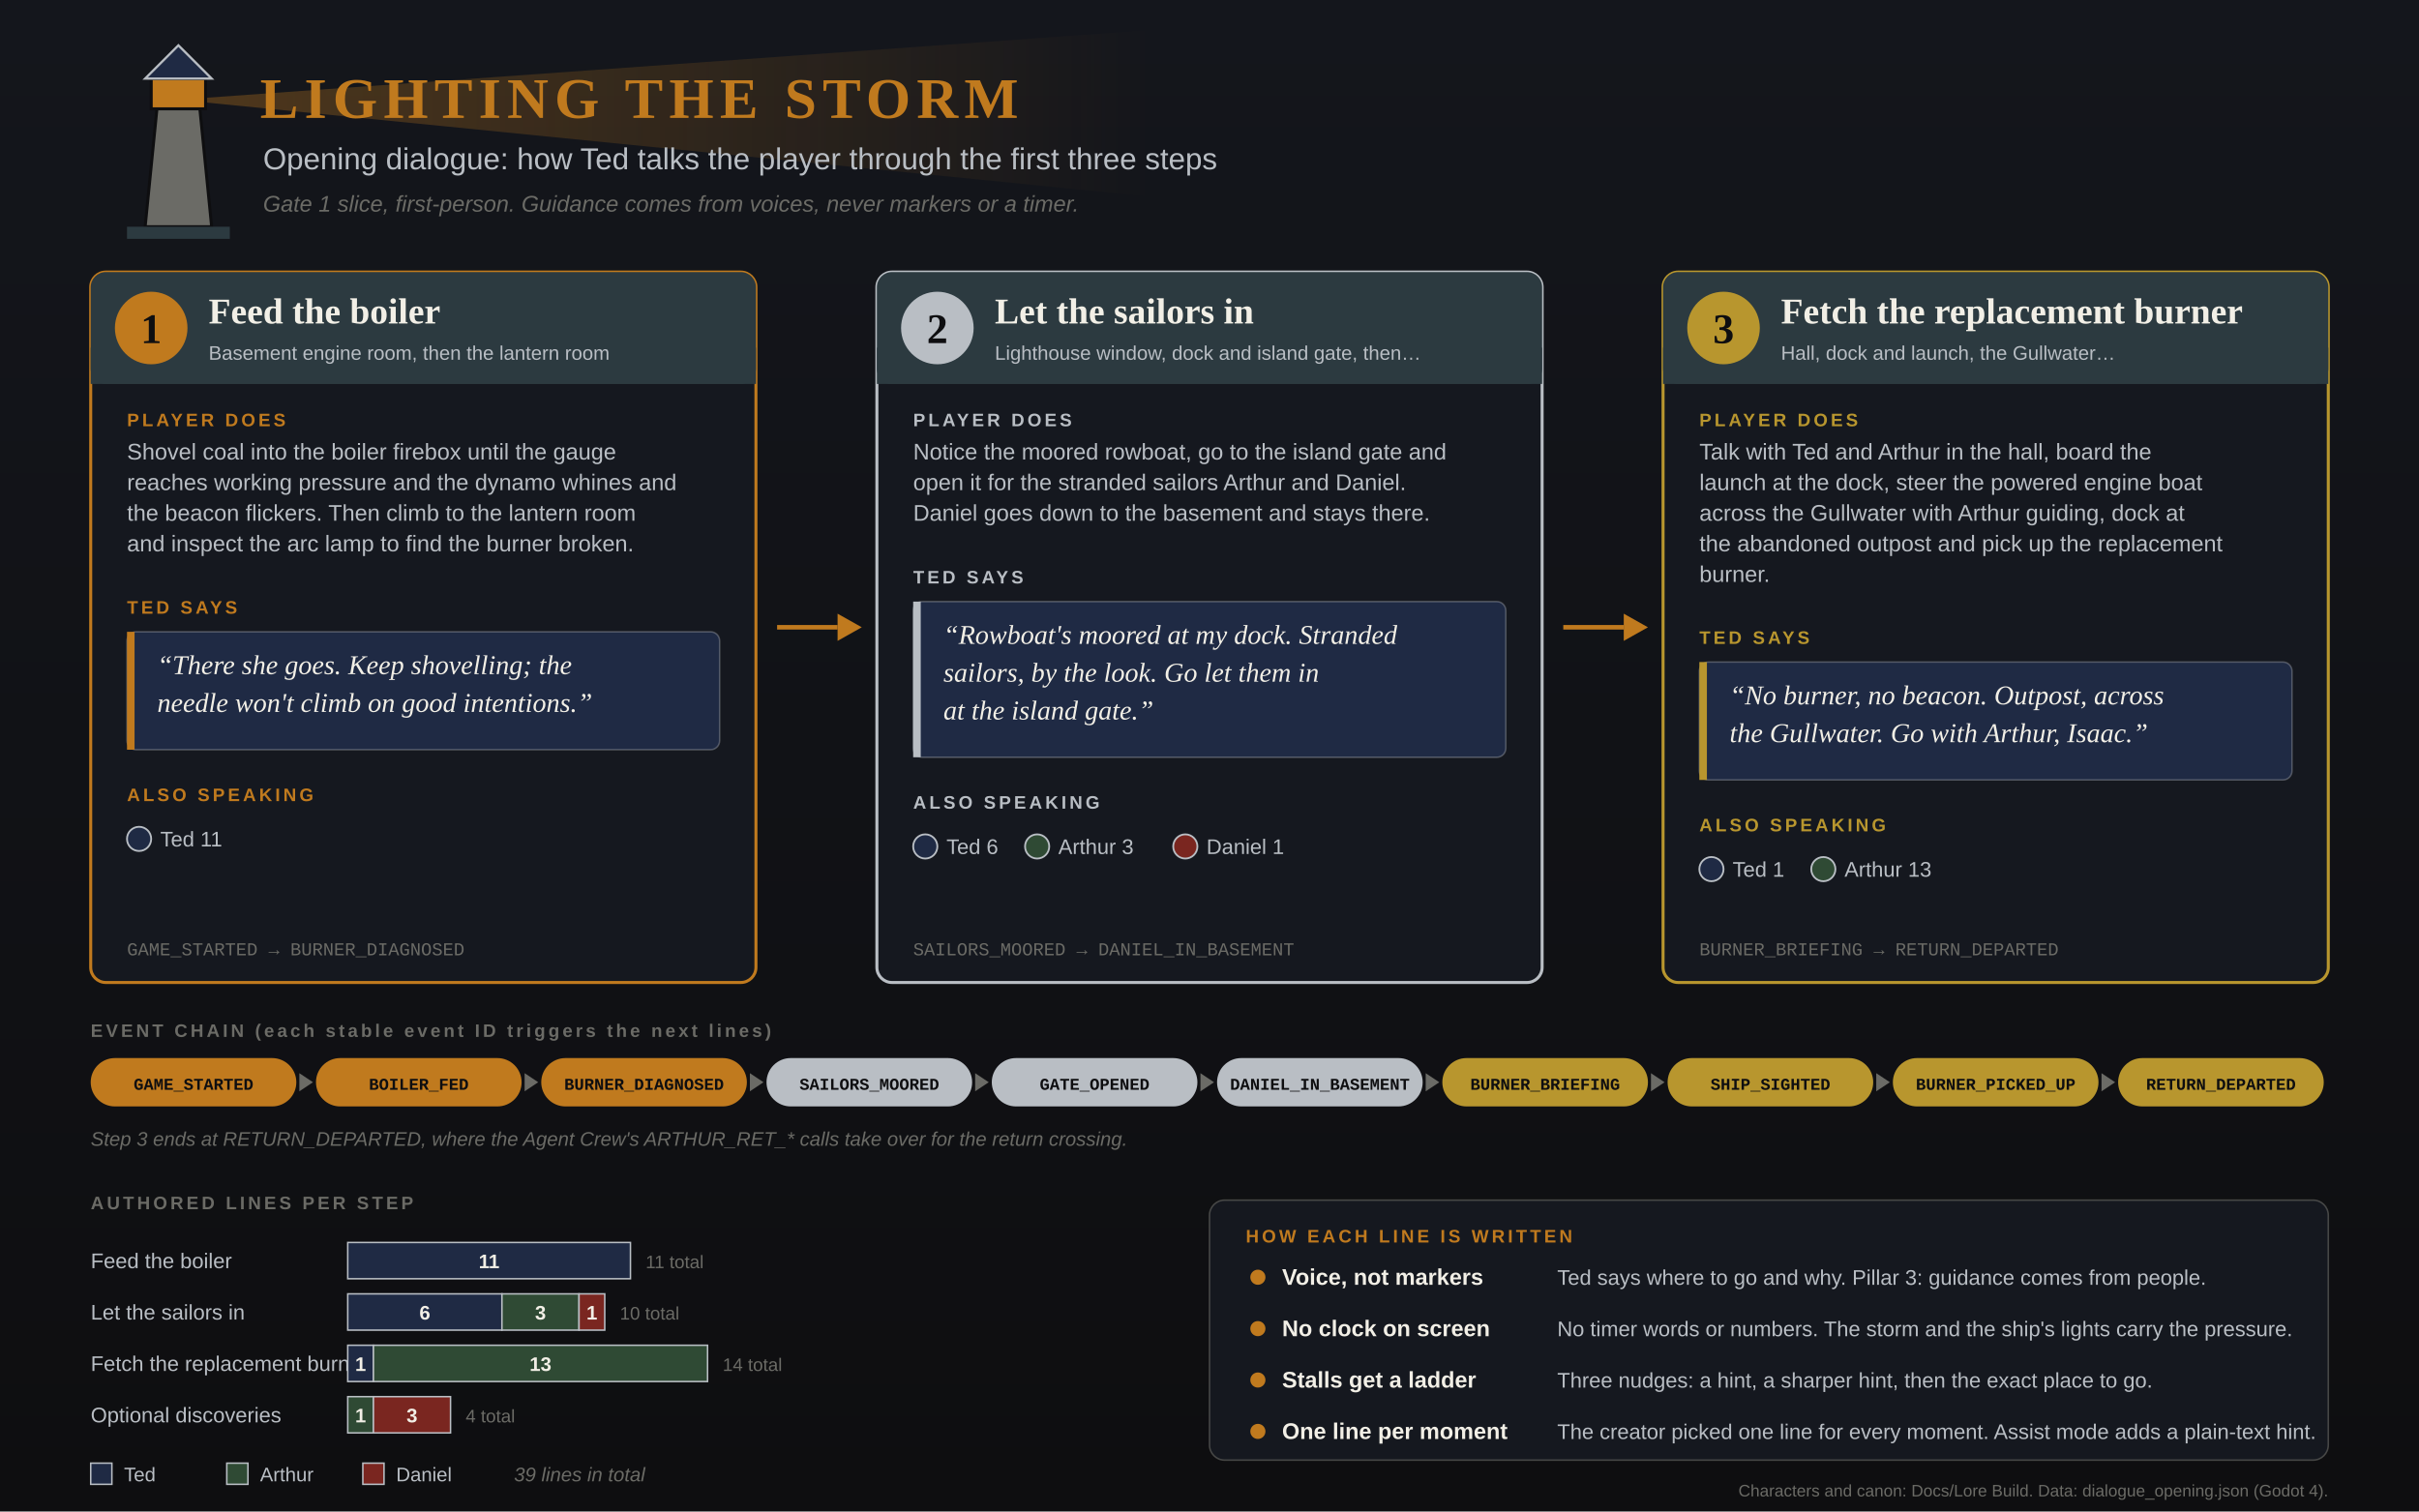
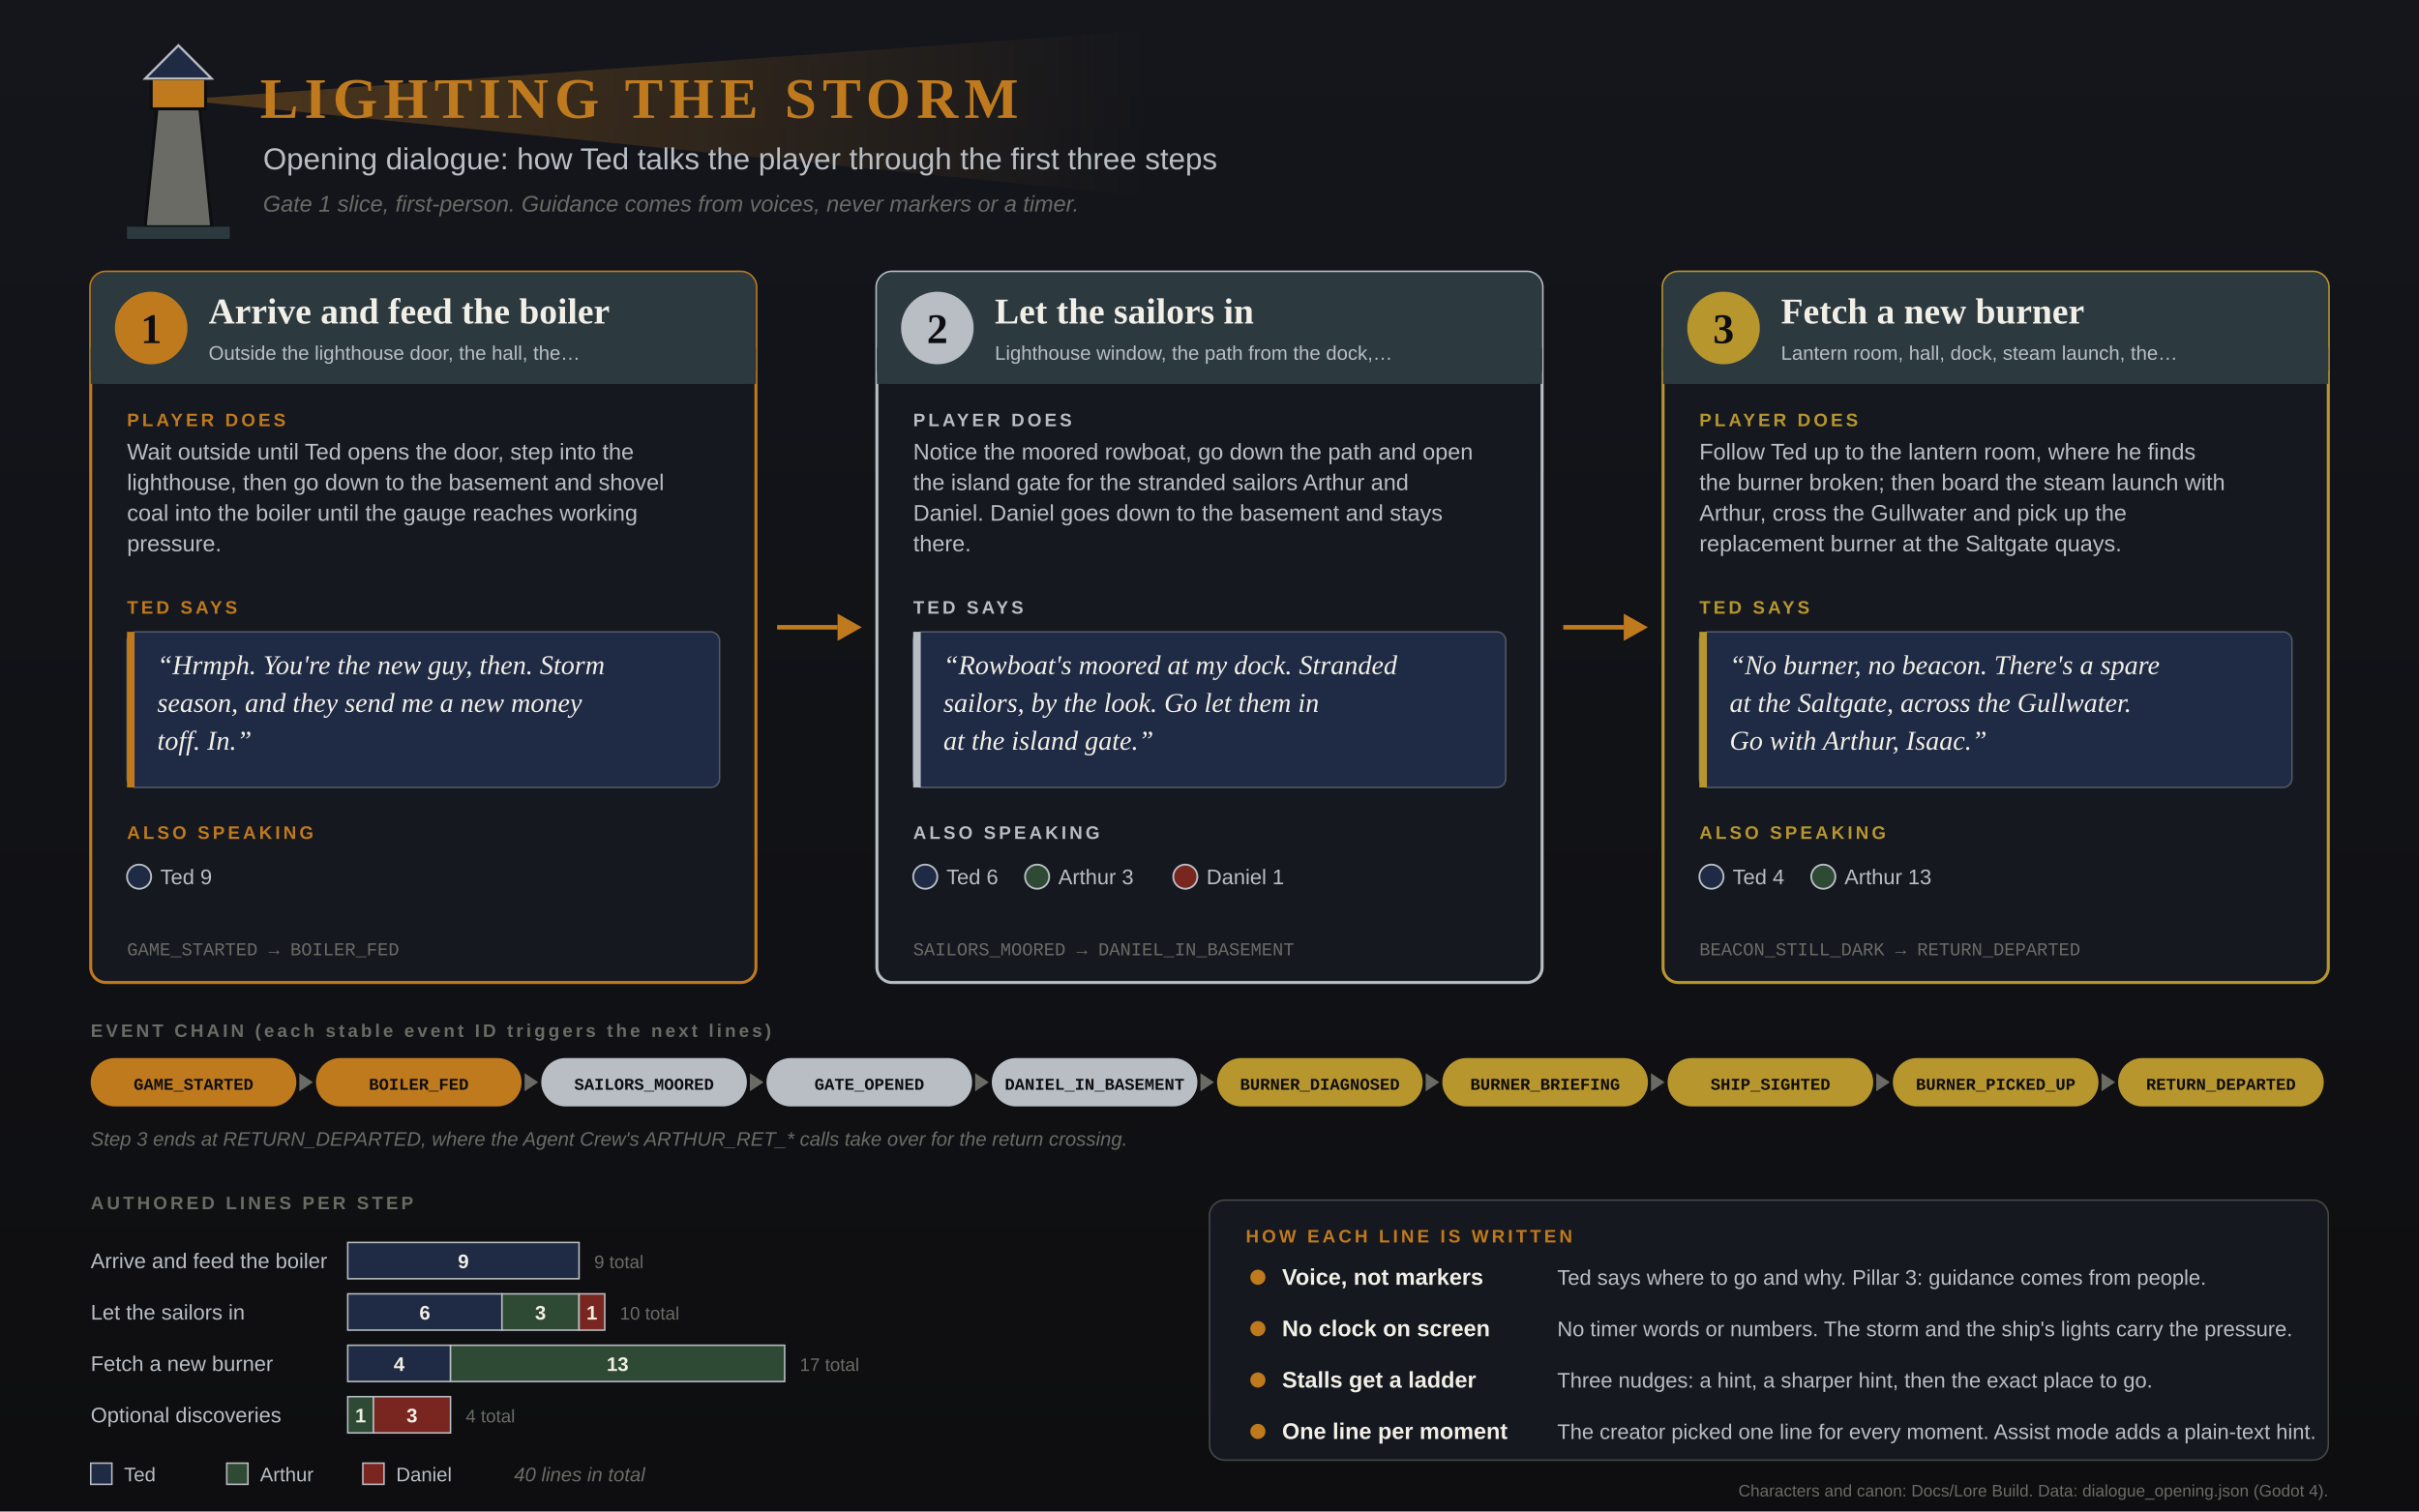
<svg xmlns="http://www.w3.org/2000/svg" viewBox="0 0 1600 1000" width="1600" height="1000">
  <defs>
    <linearGradient id="beam" x1="0" y1="0" x2="1" y2="0">
      <stop offset="0" stop-color="#C07A1E" stop-opacity="0.35" />
      <stop offset="1" stop-color="#C07A1E" stop-opacity="0" />
    </linearGradient>
    <linearGradient id="sky" x1="0" y1="0" x2="0" y2="1">
      <stop offset="0" stop-color="#14161C" />
      <stop offset="1" stop-color="#0E0E10" />
    </linearGradient>
  </defs>
  <rect width="1600" height="1000" fill="url(#sky)" />
  <polygon points="118,66 760,20 760,130" fill="url(#beam)" />
  <polygon points="96,150 140,150 132,70 104,70" fill="#6B6B66" stroke="#0E0E10" stroke-width="2" />
  <rect x="100" y="52" width="36" height="20" fill="#C07A1E" stroke="#0E0E10" stroke-width="2" />
  <polygon points="96,52 140,52 118,30" fill="#1F2A44" stroke="#B9BEC4" stroke-width="1.5" />
  <rect x="84" y="150" width="68" height="8" fill="#2C3A40" />
  <text x="172" y="78" font-family="Georgia, 'Times New Roman', serif" font-size="38" fill="#C07A1E" font-weight="bold" font-style="normal" text-anchor="start" letter-spacing="4">LIGHTING THE STORM</text>
  <text x="174" y="112" font-family="'Segoe UI', Arial, sans-serif" font-size="20" fill="#B9BEC4" font-weight="normal" font-style="normal" text-anchor="start" letter-spacing="0">Opening dialogue: how Ted talks the player through the first three steps</text>
  <text x="174" y="140" font-family="'Segoe UI', Arial, sans-serif" font-size="15" fill="#6B6B66" font-weight="normal" font-style="italic" text-anchor="start" letter-spacing="0">Gate 1 slice, first-person. Guidance comes from voices, never markers or a timer.</text>
  <rect x="60" y="180" width="440" height="470" rx="10" fill="#15181F" stroke="#C07A1E" stroke-width="2" />
  <rect x="60" y="180" width="440" height="74" rx="10" fill="#2C3A40" />
  <rect x="60" y="230" width="440" height="24" fill="#2C3A40" />
  <circle cx="100" cy="217" r="24" fill="#C07A1E" />
  <text x="100" y="227" font-family="Georgia, 'Times New Roman', serif" font-size="28" fill="#0E0E10" font-weight="bold" font-style="normal" text-anchor="middle" letter-spacing="0">1</text>
-   <text x="138" y="214" font-family="Georgia, 'Times New Roman', serif" font-size="24" fill="#F2EFE6" font-weight="bold" font-style="normal" text-anchor="start" letter-spacing="0">Feed the boiler</text>
-   <text x="138" y="238" font-family="'Segoe UI', Arial, sans-serif" font-size="13" fill="#B9BEC4" font-weight="normal" font-style="normal" text-anchor="start" letter-spacing="0">Basement engine room, then the lantern room</text>
+   <text x="138" y="214" font-family="Georgia, 'Times New Roman', serif" font-size="24" fill="#F2EFE6" font-weight="bold" font-style="normal" text-anchor="start" letter-spacing="0">Arrive and feed the boiler</text>
+   <text x="138" y="238" font-family="'Segoe UI', Arial, sans-serif" font-size="13" fill="#B9BEC4" font-weight="normal" font-style="normal" text-anchor="start" letter-spacing="0">Outside the lighthouse door, the hall, the…</text>
  <text x="84" y="282" font-family="'Segoe UI', Arial, sans-serif" font-size="12" fill="#C07A1E" font-weight="bold" font-style="normal" text-anchor="start" letter-spacing="2">PLAYER DOES</text>
-   <text x="84" y="304.0" font-family="'Segoe UI', Arial, sans-serif" font-size="15" fill="#B9BEC4" font-weight="normal" font-style="normal" text-anchor="start" letter-spacing="0">Shovel coal into the boiler firebox until the gauge</text>
-   <text x="84" y="324.25" font-family="'Segoe UI', Arial, sans-serif" font-size="15" fill="#B9BEC4" font-weight="normal" font-style="normal" text-anchor="start" letter-spacing="0">reaches working pressure and the dynamo whines and</text>
-   <text x="84" y="344.5" font-family="'Segoe UI', Arial, sans-serif" font-size="15" fill="#B9BEC4" font-weight="normal" font-style="normal" text-anchor="start" letter-spacing="0">the beacon flickers. Then climb to the lantern room</text>
-   <text x="84" y="364.75" font-family="'Segoe UI', Arial, sans-serif" font-size="15" fill="#B9BEC4" font-weight="normal" font-style="normal" text-anchor="start" letter-spacing="0">and inspect the arc lamp to find the burner broken.</text>
+   <text x="84" y="304.0" font-family="'Segoe UI', Arial, sans-serif" font-size="15" fill="#B9BEC4" font-weight="normal" font-style="normal" text-anchor="start" letter-spacing="0">Wait outside until Ted opens the door, step into the</text>
+   <text x="84" y="324.25" font-family="'Segoe UI', Arial, sans-serif" font-size="15" fill="#B9BEC4" font-weight="normal" font-style="normal" text-anchor="start" letter-spacing="0">lighthouse, then go down to the basement and shovel</text>
+   <text x="84" y="344.5" font-family="'Segoe UI', Arial, sans-serif" font-size="15" fill="#B9BEC4" font-weight="normal" font-style="normal" text-anchor="start" letter-spacing="0">coal into the boiler until the gauge reaches working</text>
+   <text x="84" y="364.75" font-family="'Segoe UI', Arial, sans-serif" font-size="15" fill="#B9BEC4" font-weight="normal" font-style="normal" text-anchor="start" letter-spacing="0">pressure.</text>
  <text x="84" y="406" font-family="'Segoe UI', Arial, sans-serif" font-size="12" fill="#C07A1E" font-weight="bold" font-style="normal" text-anchor="start" letter-spacing="2">TED SAYS</text>
-   <rect x="84" y="418" width="392" height="78" rx="6" fill="#1F2A44" stroke="#B9BEC4" stroke-opacity="0.35" />
-   <rect x="84" y="418" width="5" height="78" fill="#C07A1E" />
-   <text x="104" y="446" font-family="Georgia, 'Times New Roman', serif" font-size="18" fill="#F2EFE6" font-weight="normal" font-style="italic" text-anchor="start" letter-spacing="0">“There she goes. Keep shovelling; the</text>
-   <text x="104" y="471" font-family="Georgia, 'Times New Roman', serif" font-size="18" fill="#F2EFE6" font-weight="normal" font-style="italic" text-anchor="start" letter-spacing="0">needle won't climb on good intentions.”</text>
-   <text x="84" y="530" font-family="'Segoe UI', Arial, sans-serif" font-size="12" fill="#C07A1E" font-weight="bold" font-style="normal" text-anchor="start" letter-spacing="2">ALSO SPEAKING</text>
-   <circle cx="92" cy="555" r="8" fill="#1F2A44" stroke="#B9BEC4" stroke-width="1.2" />
-   <text x="106" y="560" font-family="'Segoe UI', Arial, sans-serif" font-size="14" fill="#B9BEC4" font-weight="normal" font-style="normal" text-anchor="start" letter-spacing="0">Ted 11</text>
-   <text x="84" y="632" font-family="Consolas, 'Courier New', monospace" font-size="12" fill="#6B6B66" font-weight="normal" font-style="normal" text-anchor="start" letter-spacing="0">GAME_STARTED  →  BURNER_DIAGNOSED</text>
+   <rect x="84" y="418" width="392" height="103" rx="6" fill="#1F2A44" stroke="#B9BEC4" stroke-opacity="0.35" />
+   <rect x="84" y="418" width="5" height="103" fill="#C07A1E" />
+   <text x="104" y="446" font-family="Georgia, 'Times New Roman', serif" font-size="18" fill="#F2EFE6" font-weight="normal" font-style="italic" text-anchor="start" letter-spacing="0">“Hrmph. You're the new guy, then. Storm</text>
+   <text x="104" y="471" font-family="Georgia, 'Times New Roman', serif" font-size="18" fill="#F2EFE6" font-weight="normal" font-style="italic" text-anchor="start" letter-spacing="0">season, and they send me a new money</text>
+   <text x="104" y="496" font-family="Georgia, 'Times New Roman', serif" font-size="18" fill="#F2EFE6" font-weight="normal" font-style="italic" text-anchor="start" letter-spacing="0">toff. In.”</text>
+   <text x="84" y="555" font-family="'Segoe UI', Arial, sans-serif" font-size="12" fill="#C07A1E" font-weight="bold" font-style="normal" text-anchor="start" letter-spacing="2">ALSO SPEAKING</text>
+   <circle cx="92" cy="580" r="8" fill="#1F2A44" stroke="#B9BEC4" stroke-width="1.2" />
+   <text x="106" y="585" font-family="'Segoe UI', Arial, sans-serif" font-size="14" fill="#B9BEC4" font-weight="normal" font-style="normal" text-anchor="start" letter-spacing="0">Ted 9</text>
+   <text x="84" y="632" font-family="Consolas, 'Courier New', monospace" font-size="12" fill="#6B6B66" font-weight="normal" font-style="normal" text-anchor="start" letter-spacing="0">GAME_STARTED  →  BOILER_FED</text>
  <path d="M514 415 H554" stroke="#C07A1E" stroke-width="3" />
  <polygon points="554,406 570,415 554,424" fill="#C07A1E" />
  <rect x="580" y="180" width="440" height="470" rx="10" fill="#15181F" stroke="#B9BEC4" stroke-width="2" />
  <rect x="580" y="180" width="440" height="74" rx="10" fill="#2C3A40" />
  <rect x="580" y="230" width="440" height="24" fill="#2C3A40" />
  <circle cx="620" cy="217" r="24" fill="#B9BEC4" />
  <text x="620" y="227" font-family="Georgia, 'Times New Roman', serif" font-size="28" fill="#0E0E10" font-weight="bold" font-style="normal" text-anchor="middle" letter-spacing="0">2</text>
  <text x="658" y="214" font-family="Georgia, 'Times New Roman', serif" font-size="24" fill="#F2EFE6" font-weight="bold" font-style="normal" text-anchor="start" letter-spacing="0">Let the sailors in</text>
-   <text x="658" y="238" font-family="'Segoe UI', Arial, sans-serif" font-size="13" fill="#B9BEC4" font-weight="normal" font-style="normal" text-anchor="start" letter-spacing="0">Lighthouse window, dock and island gate, then…</text>
+   <text x="658" y="238" font-family="'Segoe UI', Arial, sans-serif" font-size="13" fill="#B9BEC4" font-weight="normal" font-style="normal" text-anchor="start" letter-spacing="0">Lighthouse window, the path from the dock,…</text>
  <text x="604" y="282" font-family="'Segoe UI', Arial, sans-serif" font-size="12" fill="#B9BEC4" font-weight="bold" font-style="normal" text-anchor="start" letter-spacing="2">PLAYER DOES</text>
-   <text x="604" y="304.0" font-family="'Segoe UI', Arial, sans-serif" font-size="15" fill="#B9BEC4" font-weight="normal" font-style="normal" text-anchor="start" letter-spacing="0">Notice the moored rowboat, go to the island gate and</text>
-   <text x="604" y="324.25" font-family="'Segoe UI', Arial, sans-serif" font-size="15" fill="#B9BEC4" font-weight="normal" font-style="normal" text-anchor="start" letter-spacing="0">open it for the stranded sailors Arthur and Daniel.</text>
-   <text x="604" y="344.5" font-family="'Segoe UI', Arial, sans-serif" font-size="15" fill="#B9BEC4" font-weight="normal" font-style="normal" text-anchor="start" letter-spacing="0">Daniel goes down to the basement and stays there.</text>
-   <text x="604" y="386" font-family="'Segoe UI', Arial, sans-serif" font-size="12" fill="#B9BEC4" font-weight="bold" font-style="normal" text-anchor="start" letter-spacing="2">TED SAYS</text>
-   <rect x="604" y="398" width="392" height="103" rx="6" fill="#1F2A44" stroke="#B9BEC4" stroke-opacity="0.35" />
-   <rect x="604" y="398" width="5" height="103" fill="#B9BEC4" />
-   <text x="624" y="426" font-family="Georgia, 'Times New Roman', serif" font-size="18" fill="#F2EFE6" font-weight="normal" font-style="italic" text-anchor="start" letter-spacing="0">“Rowboat's moored at my dock. Stranded</text>
-   <text x="624" y="451" font-family="Georgia, 'Times New Roman', serif" font-size="18" fill="#F2EFE6" font-weight="normal" font-style="italic" text-anchor="start" letter-spacing="0">sailors, by the look. Go let them in</text>
-   <text x="624" y="476" font-family="Georgia, 'Times New Roman', serif" font-size="18" fill="#F2EFE6" font-weight="normal" font-style="italic" text-anchor="start" letter-spacing="0">at the island gate.”</text>
-   <text x="604" y="535" font-family="'Segoe UI', Arial, sans-serif" font-size="12" fill="#B9BEC4" font-weight="bold" font-style="normal" text-anchor="start" letter-spacing="2">ALSO SPEAKING</text>
-   <circle cx="612" cy="560" r="8" fill="#1F2A44" stroke="#B9BEC4" stroke-width="1.2" />
-   <text x="626" y="565" font-family="'Segoe UI', Arial, sans-serif" font-size="14" fill="#B9BEC4" font-weight="normal" font-style="normal" text-anchor="start" letter-spacing="0">Ted 6</text>
-   <circle cx="686" cy="560" r="8" fill="#2F4A34" stroke="#B9BEC4" stroke-width="1.2" />
-   <text x="700" y="565" font-family="'Segoe UI', Arial, sans-serif" font-size="14" fill="#B9BEC4" font-weight="normal" font-style="normal" text-anchor="start" letter-spacing="0">Arthur 3</text>
-   <circle cx="784" cy="560" r="8" fill="#7A2620" stroke="#B9BEC4" stroke-width="1.2" />
-   <text x="798" y="565" font-family="'Segoe UI', Arial, sans-serif" font-size="14" fill="#B9BEC4" font-weight="normal" font-style="normal" text-anchor="start" letter-spacing="0">Daniel 1</text>
+   <text x="604" y="304.0" font-family="'Segoe UI', Arial, sans-serif" font-size="15" fill="#B9BEC4" font-weight="normal" font-style="normal" text-anchor="start" letter-spacing="0">Notice the moored rowboat, go down the path and open</text>
+   <text x="604" y="324.25" font-family="'Segoe UI', Arial, sans-serif" font-size="15" fill="#B9BEC4" font-weight="normal" font-style="normal" text-anchor="start" letter-spacing="0">the island gate for the stranded sailors Arthur and</text>
+   <text x="604" y="344.5" font-family="'Segoe UI', Arial, sans-serif" font-size="15" fill="#B9BEC4" font-weight="normal" font-style="normal" text-anchor="start" letter-spacing="0">Daniel. Daniel goes down to the basement and stays</text>
+   <text x="604" y="364.75" font-family="'Segoe UI', Arial, sans-serif" font-size="15" fill="#B9BEC4" font-weight="normal" font-style="normal" text-anchor="start" letter-spacing="0">there.</text>
+   <text x="604" y="406" font-family="'Segoe UI', Arial, sans-serif" font-size="12" fill="#B9BEC4" font-weight="bold" font-style="normal" text-anchor="start" letter-spacing="2">TED SAYS</text>
+   <rect x="604" y="418" width="392" height="103" rx="6" fill="#1F2A44" stroke="#B9BEC4" stroke-opacity="0.35" />
+   <rect x="604" y="418" width="5" height="103" fill="#B9BEC4" />
+   <text x="624" y="446" font-family="Georgia, 'Times New Roman', serif" font-size="18" fill="#F2EFE6" font-weight="normal" font-style="italic" text-anchor="start" letter-spacing="0">“Rowboat's moored at my dock. Stranded</text>
+   <text x="624" y="471" font-family="Georgia, 'Times New Roman', serif" font-size="18" fill="#F2EFE6" font-weight="normal" font-style="italic" text-anchor="start" letter-spacing="0">sailors, by the look. Go let them in</text>
+   <text x="624" y="496" font-family="Georgia, 'Times New Roman', serif" font-size="18" fill="#F2EFE6" font-weight="normal" font-style="italic" text-anchor="start" letter-spacing="0">at the island gate.”</text>
+   <text x="604" y="555" font-family="'Segoe UI', Arial, sans-serif" font-size="12" fill="#B9BEC4" font-weight="bold" font-style="normal" text-anchor="start" letter-spacing="2">ALSO SPEAKING</text>
+   <circle cx="612" cy="580" r="8" fill="#1F2A44" stroke="#B9BEC4" stroke-width="1.2" />
+   <text x="626" y="585" font-family="'Segoe UI', Arial, sans-serif" font-size="14" fill="#B9BEC4" font-weight="normal" font-style="normal" text-anchor="start" letter-spacing="0">Ted 6</text>
+   <circle cx="686" cy="580" r="8" fill="#2F4A34" stroke="#B9BEC4" stroke-width="1.2" />
+   <text x="700" y="585" font-family="'Segoe UI', Arial, sans-serif" font-size="14" fill="#B9BEC4" font-weight="normal" font-style="normal" text-anchor="start" letter-spacing="0">Arthur 3</text>
+   <circle cx="784" cy="580" r="8" fill="#7A2620" stroke="#B9BEC4" stroke-width="1.2" />
+   <text x="798" y="585" font-family="'Segoe UI', Arial, sans-serif" font-size="14" fill="#B9BEC4" font-weight="normal" font-style="normal" text-anchor="start" letter-spacing="0">Daniel 1</text>
  <text x="604" y="632" font-family="Consolas, 'Courier New', monospace" font-size="12" fill="#6B6B66" font-weight="normal" font-style="normal" text-anchor="start" letter-spacing="0">SAILORS_MOORED  →  DANIEL_IN_BASEMENT</text>
  <path d="M1034 415 H1074" stroke="#C07A1E" stroke-width="3" />
  <polygon points="1074,406 1090,415 1074,424" fill="#C07A1E" />
  <rect x="1100" y="180" width="440" height="470" rx="10" fill="#15181F" stroke="#B8962E" stroke-width="2" />
  <rect x="1100" y="180" width="440" height="74" rx="10" fill="#2C3A40" />
  <rect x="1100" y="230" width="440" height="24" fill="#2C3A40" />
  <circle cx="1140" cy="217" r="24" fill="#B8962E" />
  <text x="1140" y="227" font-family="Georgia, 'Times New Roman', serif" font-size="28" fill="#0E0E10" font-weight="bold" font-style="normal" text-anchor="middle" letter-spacing="0">3</text>
-   <text x="1178" y="214" font-family="Georgia, 'Times New Roman', serif" font-size="24" fill="#F2EFE6" font-weight="bold" font-style="normal" text-anchor="start" letter-spacing="0">Fetch the replacement burner</text>
-   <text x="1178" y="238" font-family="'Segoe UI', Arial, sans-serif" font-size="13" fill="#B9BEC4" font-weight="normal" font-style="normal" text-anchor="start" letter-spacing="0">Hall, dock and launch, the Gullwater…</text>
+   <text x="1178" y="214" font-family="Georgia, 'Times New Roman', serif" font-size="24" fill="#F2EFE6" font-weight="bold" font-style="normal" text-anchor="start" letter-spacing="0">Fetch a new burner</text>
+   <text x="1178" y="238" font-family="'Segoe UI', Arial, sans-serif" font-size="13" fill="#B9BEC4" font-weight="normal" font-style="normal" text-anchor="start" letter-spacing="0">Lantern room, hall, dock, steam launch, the…</text>
  <text x="1124" y="282" font-family="'Segoe UI', Arial, sans-serif" font-size="12" fill="#B8962E" font-weight="bold" font-style="normal" text-anchor="start" letter-spacing="2">PLAYER DOES</text>
-   <text x="1124" y="304.0" font-family="'Segoe UI', Arial, sans-serif" font-size="15" fill="#B9BEC4" font-weight="normal" font-style="normal" text-anchor="start" letter-spacing="0">Talk with Ted and Arthur in the hall, board the</text>
-   <text x="1124" y="324.25" font-family="'Segoe UI', Arial, sans-serif" font-size="15" fill="#B9BEC4" font-weight="normal" font-style="normal" text-anchor="start" letter-spacing="0">launch at the dock, steer the powered engine boat</text>
-   <text x="1124" y="344.5" font-family="'Segoe UI', Arial, sans-serif" font-size="15" fill="#B9BEC4" font-weight="normal" font-style="normal" text-anchor="start" letter-spacing="0">across the Gullwater with Arthur guiding, dock at</text>
-   <text x="1124" y="364.75" font-family="'Segoe UI', Arial, sans-serif" font-size="15" fill="#B9BEC4" font-weight="normal" font-style="normal" text-anchor="start" letter-spacing="0">the abandoned outpost and pick up the replacement</text>
-   <text x="1124" y="385.0" font-family="'Segoe UI', Arial, sans-serif" font-size="15" fill="#B9BEC4" font-weight="normal" font-style="normal" text-anchor="start" letter-spacing="0">burner.</text>
-   <text x="1124" y="426" font-family="'Segoe UI', Arial, sans-serif" font-size="12" fill="#B8962E" font-weight="bold" font-style="normal" text-anchor="start" letter-spacing="2">TED SAYS</text>
-   <rect x="1124" y="438" width="392" height="78" rx="6" fill="#1F2A44" stroke="#B9BEC4" stroke-opacity="0.35" />
-   <rect x="1124" y="438" width="5" height="78" fill="#B8962E" />
-   <text x="1144" y="466" font-family="Georgia, 'Times New Roman', serif" font-size="18" fill="#F2EFE6" font-weight="normal" font-style="italic" text-anchor="start" letter-spacing="0">“No burner, no beacon. Outpost, across</text>
-   <text x="1144" y="491" font-family="Georgia, 'Times New Roman', serif" font-size="18" fill="#F2EFE6" font-weight="normal" font-style="italic" text-anchor="start" letter-spacing="0">the Gullwater. Go with Arthur, Isaac.”</text>
-   <text x="1124" y="550" font-family="'Segoe UI', Arial, sans-serif" font-size="12" fill="#B8962E" font-weight="bold" font-style="normal" text-anchor="start" letter-spacing="2">ALSO SPEAKING</text>
-   <circle cx="1132" cy="575" r="8" fill="#1F2A44" stroke="#B9BEC4" stroke-width="1.2" />
-   <text x="1146" y="580" font-family="'Segoe UI', Arial, sans-serif" font-size="14" fill="#B9BEC4" font-weight="normal" font-style="normal" text-anchor="start" letter-spacing="0">Ted 1</text>
-   <circle cx="1206" cy="575" r="8" fill="#2F4A34" stroke="#B9BEC4" stroke-width="1.2" />
-   <text x="1220" y="580" font-family="'Segoe UI', Arial, sans-serif" font-size="14" fill="#B9BEC4" font-weight="normal" font-style="normal" text-anchor="start" letter-spacing="0">Arthur 13</text>
-   <text x="1124" y="632" font-family="Consolas, 'Courier New', monospace" font-size="12" fill="#6B6B66" font-weight="normal" font-style="normal" text-anchor="start" letter-spacing="0">BURNER_BRIEFING  →  RETURN_DEPARTED</text>
+   <text x="1124" y="304.0" font-family="'Segoe UI', Arial, sans-serif" font-size="15" fill="#B9BEC4" font-weight="normal" font-style="normal" text-anchor="start" letter-spacing="0">Follow Ted up to the lantern room, where he finds</text>
+   <text x="1124" y="324.25" font-family="'Segoe UI', Arial, sans-serif" font-size="15" fill="#B9BEC4" font-weight="normal" font-style="normal" text-anchor="start" letter-spacing="0">the burner broken; then board the steam launch with</text>
+   <text x="1124" y="344.5" font-family="'Segoe UI', Arial, sans-serif" font-size="15" fill="#B9BEC4" font-weight="normal" font-style="normal" text-anchor="start" letter-spacing="0">Arthur, cross the Gullwater and pick up the</text>
+   <text x="1124" y="364.75" font-family="'Segoe UI', Arial, sans-serif" font-size="15" fill="#B9BEC4" font-weight="normal" font-style="normal" text-anchor="start" letter-spacing="0">replacement burner at the Saltgate quays.</text>
+   <text x="1124" y="406" font-family="'Segoe UI', Arial, sans-serif" font-size="12" fill="#B8962E" font-weight="bold" font-style="normal" text-anchor="start" letter-spacing="2">TED SAYS</text>
+   <rect x="1124" y="418" width="392" height="103" rx="6" fill="#1F2A44" stroke="#B9BEC4" stroke-opacity="0.35" />
+   <rect x="1124" y="418" width="5" height="103" fill="#B8962E" />
+   <text x="1144" y="446" font-family="Georgia, 'Times New Roman', serif" font-size="18" fill="#F2EFE6" font-weight="normal" font-style="italic" text-anchor="start" letter-spacing="0">“No burner, no beacon. There's a spare</text>
+   <text x="1144" y="471" font-family="Georgia, 'Times New Roman', serif" font-size="18" fill="#F2EFE6" font-weight="normal" font-style="italic" text-anchor="start" letter-spacing="0">at the Saltgate, across the Gullwater.</text>
+   <text x="1144" y="496" font-family="Georgia, 'Times New Roman', serif" font-size="18" fill="#F2EFE6" font-weight="normal" font-style="italic" text-anchor="start" letter-spacing="0">Go with Arthur, Isaac.”</text>
+   <text x="1124" y="555" font-family="'Segoe UI', Arial, sans-serif" font-size="12" fill="#B8962E" font-weight="bold" font-style="normal" text-anchor="start" letter-spacing="2">ALSO SPEAKING</text>
+   <circle cx="1132" cy="580" r="8" fill="#1F2A44" stroke="#B9BEC4" stroke-width="1.2" />
+   <text x="1146" y="585" font-family="'Segoe UI', Arial, sans-serif" font-size="14" fill="#B9BEC4" font-weight="normal" font-style="normal" text-anchor="start" letter-spacing="0">Ted 4</text>
+   <circle cx="1206" cy="580" r="8" fill="#2F4A34" stroke="#B9BEC4" stroke-width="1.2" />
+   <text x="1220" y="585" font-family="'Segoe UI', Arial, sans-serif" font-size="14" fill="#B9BEC4" font-weight="normal" font-style="normal" text-anchor="start" letter-spacing="0">Arthur 13</text>
+   <text x="1124" y="632" font-family="Consolas, 'Courier New', monospace" font-size="12" fill="#6B6B66" font-weight="normal" font-style="normal" text-anchor="start" letter-spacing="0">BEACON_STILL_DARK  →  RETURN_DEPARTED</text>
  <text x="60" y="686" font-family="'Segoe UI', Arial, sans-serif" font-size="12" fill="#6B6B66" font-weight="bold" font-style="normal" text-anchor="start" letter-spacing="2">EVENT CHAIN  (each stable event ID triggers the next lines)</text>
  <rect x="60" y="700" width="136" height="32" rx="16" fill="#C07A1E" />
  <text x="128.0" y="721" font-family="Consolas, 'Courier New', monospace" font-size="11" fill="#0E0E10" font-weight="bold" font-style="normal" text-anchor="middle" letter-spacing="0">GAME_STARTED</text>
  <polygon points="198,710 207,716 198,722" fill="#6B6B66" />
  <rect x="209" y="700" width="136" height="32" rx="16" fill="#C07A1E" />
  <text x="277.0" y="721" font-family="Consolas, 'Courier New', monospace" font-size="11" fill="#0E0E10" font-weight="bold" font-style="normal" text-anchor="middle" letter-spacing="0">BOILER_FED</text>
  <polygon points="347,710 356,716 347,722" fill="#6B6B66" />
-   <rect x="358" y="700" width="136" height="32" rx="16" fill="#C07A1E" />
-   <text x="426.0" y="721" font-family="Consolas, 'Courier New', monospace" font-size="11" fill="#0E0E10" font-weight="bold" font-style="normal" text-anchor="middle" letter-spacing="0">BURNER_DIAGNOSED</text>
+   <rect x="358" y="700" width="136" height="32" rx="16" fill="#B9BEC4" />
+   <text x="426.0" y="721" font-family="Consolas, 'Courier New', monospace" font-size="11" fill="#0E0E10" font-weight="bold" font-style="normal" text-anchor="middle" letter-spacing="0">SAILORS_MOORED</text>
  <polygon points="496,710 505,716 496,722" fill="#6B6B66" />
  <rect x="507" y="700" width="136" height="32" rx="16" fill="#B9BEC4" />
-   <text x="575.0" y="721" font-family="Consolas, 'Courier New', monospace" font-size="11" fill="#0E0E10" font-weight="bold" font-style="normal" text-anchor="middle" letter-spacing="0">SAILORS_MOORED</text>
+   <text x="575.0" y="721" font-family="Consolas, 'Courier New', monospace" font-size="11" fill="#0E0E10" font-weight="bold" font-style="normal" text-anchor="middle" letter-spacing="0">GATE_OPENED</text>
  <polygon points="645,710 654,716 645,722" fill="#6B6B66" />
  <rect x="656" y="700" width="136" height="32" rx="16" fill="#B9BEC4" />
-   <text x="724.0" y="721" font-family="Consolas, 'Courier New', monospace" font-size="11" fill="#0E0E10" font-weight="bold" font-style="normal" text-anchor="middle" letter-spacing="0">GATE_OPENED</text>
+   <text x="724.0" y="721" font-family="Consolas, 'Courier New', monospace" font-size="11" fill="#0E0E10" font-weight="bold" font-style="normal" text-anchor="middle" letter-spacing="0">DANIEL_IN_BASEMENT</text>
  <polygon points="794,710 803,716 794,722" fill="#6B6B66" />
-   <rect x="805" y="700" width="136" height="32" rx="16" fill="#B9BEC4" />
-   <text x="873.0" y="721" font-family="Consolas, 'Courier New', monospace" font-size="11" fill="#0E0E10" font-weight="bold" font-style="normal" text-anchor="middle" letter-spacing="0">DANIEL_IN_BASEMENT</text>
+   <rect x="805" y="700" width="136" height="32" rx="16" fill="#B8962E" />
+   <text x="873.0" y="721" font-family="Consolas, 'Courier New', monospace" font-size="11" fill="#0E0E10" font-weight="bold" font-style="normal" text-anchor="middle" letter-spacing="0">BURNER_DIAGNOSED</text>
  <polygon points="943,710 952,716 943,722" fill="#6B6B66" />
  <rect x="954" y="700" width="136" height="32" rx="16" fill="#B8962E" />
  <text x="1022.0" y="721" font-family="Consolas, 'Courier New', monospace" font-size="11" fill="#0E0E10" font-weight="bold" font-style="normal" text-anchor="middle" letter-spacing="0">BURNER_BRIEFING</text>
  <polygon points="1092,710 1101,716 1092,722" fill="#6B6B66" />
  <rect x="1103" y="700" width="136" height="32" rx="16" fill="#B8962E" />
  <text x="1171.0" y="721" font-family="Consolas, 'Courier New', monospace" font-size="11" fill="#0E0E10" font-weight="bold" font-style="normal" text-anchor="middle" letter-spacing="0">SHIP_SIGHTED</text>
  <polygon points="1241,710 1250,716 1241,722" fill="#6B6B66" />
  <rect x="1252" y="700" width="136" height="32" rx="16" fill="#B8962E" />
  <text x="1320.0" y="721" font-family="Consolas, 'Courier New', monospace" font-size="11" fill="#0E0E10" font-weight="bold" font-style="normal" text-anchor="middle" letter-spacing="0">BURNER_PICKED_UP</text>
  <polygon points="1390,710 1399,716 1390,722" fill="#6B6B66" />
  <rect x="1401" y="700" width="136" height="32" rx="16" fill="#B8962E" />
  <text x="1469.0" y="721" font-family="Consolas, 'Courier New', monospace" font-size="11" fill="#0E0E10" font-weight="bold" font-style="normal" text-anchor="middle" letter-spacing="0">RETURN_DEPARTED</text>
  <text x="60" y="758" font-family="'Segoe UI', Arial, sans-serif" font-size="13" fill="#6B6B66" font-weight="normal" font-style="italic" text-anchor="start" letter-spacing="0">Step 3 ends at RETURN_DEPARTED, where the Agent Crew's ARTHUR_RET_* calls take over for the return crossing.</text>
  <text x="60" y="800" font-family="'Segoe UI', Arial, sans-serif" font-size="12" fill="#6B6B66" font-weight="bold" font-style="normal" text-anchor="start" letter-spacing="2">AUTHORED LINES PER STEP</text>
-   <text x="60" y="839" font-family="'Segoe UI', Arial, sans-serif" font-size="14" fill="#B9BEC4" font-weight="normal" font-style="normal" text-anchor="start" letter-spacing="0">Feed the boiler</text>
-   <rect x="230" y="822" width="187" height="24" fill="#1F2A44" stroke="#B9BEC4" stroke-width="1" />
-   <text x="323.5" y="839" font-family="'Segoe UI', Arial, sans-serif" font-size="13" fill="#F2EFE6" font-weight="bold" font-style="normal" text-anchor="middle" letter-spacing="0">11</text>
-   <text x="427" y="839" font-family="'Segoe UI', Arial, sans-serif" font-size="12" fill="#6B6B66" font-weight="normal" font-style="normal" text-anchor="start" letter-spacing="0">11 total</text>
+   <text x="60" y="839" font-family="'Segoe UI', Arial, sans-serif" font-size="14" fill="#B9BEC4" font-weight="normal" font-style="normal" text-anchor="start" letter-spacing="0">Arrive and feed the boiler</text>
+   <rect x="230" y="822" width="153" height="24" fill="#1F2A44" stroke="#B9BEC4" stroke-width="1" />
+   <text x="306.5" y="839" font-family="'Segoe UI', Arial, sans-serif" font-size="13" fill="#F2EFE6" font-weight="bold" font-style="normal" text-anchor="middle" letter-spacing="0">9</text>
+   <text x="393" y="839" font-family="'Segoe UI', Arial, sans-serif" font-size="12" fill="#6B6B66" font-weight="normal" font-style="normal" text-anchor="start" letter-spacing="0">9 total</text>
  <text x="60" y="873" font-family="'Segoe UI', Arial, sans-serif" font-size="14" fill="#B9BEC4" font-weight="normal" font-style="normal" text-anchor="start" letter-spacing="0">Let the sailors in</text>
  <rect x="230" y="856" width="102" height="24" fill="#1F2A44" stroke="#B9BEC4" stroke-width="1" />
  <text x="281.0" y="873" font-family="'Segoe UI', Arial, sans-serif" font-size="13" fill="#F2EFE6" font-weight="bold" font-style="normal" text-anchor="middle" letter-spacing="0">6</text>
  <rect x="332" y="856" width="51" height="24" fill="#2F4A34" stroke="#B9BEC4" stroke-width="1" />
  <text x="357.5" y="873" font-family="'Segoe UI', Arial, sans-serif" font-size="13" fill="#F2EFE6" font-weight="bold" font-style="normal" text-anchor="middle" letter-spacing="0">3</text>
  <rect x="383" y="856" width="17" height="24" fill="#7A2620" stroke="#B9BEC4" stroke-width="1" />
  <text x="391.5" y="873" font-family="'Segoe UI', Arial, sans-serif" font-size="13" fill="#F2EFE6" font-weight="bold" font-style="normal" text-anchor="middle" letter-spacing="0">1</text>
  <text x="410" y="873" font-family="'Segoe UI', Arial, sans-serif" font-size="12" fill="#6B6B66" font-weight="normal" font-style="normal" text-anchor="start" letter-spacing="0">10 total</text>
-   <text x="60" y="907" font-family="'Segoe UI', Arial, sans-serif" font-size="14" fill="#B9BEC4" font-weight="normal" font-style="normal" text-anchor="start" letter-spacing="0">Fetch the replacement burner</text>
-   <rect x="230" y="890" width="17" height="24" fill="#1F2A44" stroke="#B9BEC4" stroke-width="1" />
-   <text x="238.5" y="907" font-family="'Segoe UI', Arial, sans-serif" font-size="13" fill="#F2EFE6" font-weight="bold" font-style="normal" text-anchor="middle" letter-spacing="0">1</text>
-   <rect x="247" y="890" width="221" height="24" fill="#2F4A34" stroke="#B9BEC4" stroke-width="1" />
-   <text x="357.5" y="907" font-family="'Segoe UI', Arial, sans-serif" font-size="13" fill="#F2EFE6" font-weight="bold" font-style="normal" text-anchor="middle" letter-spacing="0">13</text>
-   <text x="478" y="907" font-family="'Segoe UI', Arial, sans-serif" font-size="12" fill="#6B6B66" font-weight="normal" font-style="normal" text-anchor="start" letter-spacing="0">14 total</text>
+   <text x="60" y="907" font-family="'Segoe UI', Arial, sans-serif" font-size="14" fill="#B9BEC4" font-weight="normal" font-style="normal" text-anchor="start" letter-spacing="0">Fetch a new burner</text>
+   <rect x="230" y="890" width="68" height="24" fill="#1F2A44" stroke="#B9BEC4" stroke-width="1" />
+   <text x="264.0" y="907" font-family="'Segoe UI', Arial, sans-serif" font-size="13" fill="#F2EFE6" font-weight="bold" font-style="normal" text-anchor="middle" letter-spacing="0">4</text>
+   <rect x="298" y="890" width="221" height="24" fill="#2F4A34" stroke="#B9BEC4" stroke-width="1" />
+   <text x="408.5" y="907" font-family="'Segoe UI', Arial, sans-serif" font-size="13" fill="#F2EFE6" font-weight="bold" font-style="normal" text-anchor="middle" letter-spacing="0">13</text>
+   <text x="529" y="907" font-family="'Segoe UI', Arial, sans-serif" font-size="12" fill="#6B6B66" font-weight="normal" font-style="normal" text-anchor="start" letter-spacing="0">17 total</text>
  <text x="60" y="941" font-family="'Segoe UI', Arial, sans-serif" font-size="14" fill="#B9BEC4" font-weight="normal" font-style="normal" text-anchor="start" letter-spacing="0">Optional discoveries</text>
  <rect x="230" y="924" width="17" height="24" fill="#2F4A34" stroke="#B9BEC4" stroke-width="1" />
  <text x="238.5" y="941" font-family="'Segoe UI', Arial, sans-serif" font-size="13" fill="#F2EFE6" font-weight="bold" font-style="normal" text-anchor="middle" letter-spacing="0">1</text>
  <rect x="247" y="924" width="51" height="24" fill="#7A2620" stroke="#B9BEC4" stroke-width="1" />
  <text x="272.5" y="941" font-family="'Segoe UI', Arial, sans-serif" font-size="13" fill="#F2EFE6" font-weight="bold" font-style="normal" text-anchor="middle" letter-spacing="0">3</text>
  <text x="308" y="941" font-family="'Segoe UI', Arial, sans-serif" font-size="12" fill="#6B6B66" font-weight="normal" font-style="normal" text-anchor="start" letter-spacing="0">4 total</text>
  <rect x="60" y="968" width="14" height="14" fill="#1F2A44" stroke="#B9BEC4" />
  <text x="82" y="980" font-family="'Segoe UI', Arial, sans-serif" font-size="13" fill="#B9BEC4" font-weight="normal" font-style="normal" text-anchor="start" letter-spacing="0">Ted</text>
  <rect x="150" y="968" width="14" height="14" fill="#2F4A34" stroke="#B9BEC4" />
  <text x="172" y="980" font-family="'Segoe UI', Arial, sans-serif" font-size="13" fill="#B9BEC4" font-weight="normal" font-style="normal" text-anchor="start" letter-spacing="0">Arthur</text>
  <rect x="240" y="968" width="14" height="14" fill="#7A2620" stroke="#B9BEC4" />
  <text x="262" y="980" font-family="'Segoe UI', Arial, sans-serif" font-size="13" fill="#B9BEC4" font-weight="normal" font-style="normal" text-anchor="start" letter-spacing="0">Daniel</text>
-   <text x="340" y="980" font-family="'Segoe UI', Arial, sans-serif" font-size="13" fill="#6B6B66" font-weight="normal" font-style="italic" text-anchor="start" letter-spacing="0">39 lines in total</text>
+   <text x="340" y="980" font-family="'Segoe UI', Arial, sans-serif" font-size="13" fill="#6B6B66" font-weight="normal" font-style="italic" text-anchor="start" letter-spacing="0">40 lines in total</text>
  <rect x="800" y="794" width="740" height="172" rx="10" fill="#15181F" stroke="#6B6B66" stroke-opacity="0.6" />
  <text x="824" y="822" font-family="'Segoe UI', Arial, sans-serif" font-size="12" fill="#C07A1E" font-weight="bold" font-style="normal" text-anchor="start" letter-spacing="2">HOW EACH LINE IS WRITTEN</text>
  <circle cx="832" cy="845" r="5" fill="#C07A1E" />
  <text x="848" y="850" font-family="'Segoe UI', Arial, sans-serif" font-size="15" fill="#F2EFE6" font-weight="bold" font-style="normal" text-anchor="start" letter-spacing="0">Voice, not markers</text>
  <text x="1030" y="850" font-family="'Segoe UI', Arial, sans-serif" font-size="14" fill="#B9BEC4" font-weight="normal" font-style="normal" text-anchor="start" letter-spacing="0">Ted says where to go and why. Pillar 3: guidance comes from people.</text>
  <circle cx="832" cy="879" r="5" fill="#C07A1E" />
  <text x="848" y="884" font-family="'Segoe UI', Arial, sans-serif" font-size="15" fill="#F2EFE6" font-weight="bold" font-style="normal" text-anchor="start" letter-spacing="0">No clock on screen</text>
  <text x="1030" y="884" font-family="'Segoe UI', Arial, sans-serif" font-size="14" fill="#B9BEC4" font-weight="normal" font-style="normal" text-anchor="start" letter-spacing="0">No timer words or numbers. The storm and the ship's lights carry the pressure.</text>
  <circle cx="832" cy="913" r="5" fill="#C07A1E" />
  <text x="848" y="918" font-family="'Segoe UI', Arial, sans-serif" font-size="15" fill="#F2EFE6" font-weight="bold" font-style="normal" text-anchor="start" letter-spacing="0">Stalls get a ladder</text>
  <text x="1030" y="918" font-family="'Segoe UI', Arial, sans-serif" font-size="14" fill="#B9BEC4" font-weight="normal" font-style="normal" text-anchor="start" letter-spacing="0">Three nudges: a hint, a sharper hint, then the exact place to go.</text>
  <circle cx="832" cy="947" r="5" fill="#C07A1E" />
  <text x="848" y="952" font-family="'Segoe UI', Arial, sans-serif" font-size="15" fill="#F2EFE6" font-weight="bold" font-style="normal" text-anchor="start" letter-spacing="0">One line per moment</text>
  <text x="1030" y="952" font-family="'Segoe UI', Arial, sans-serif" font-size="14" fill="#B9BEC4" font-weight="normal" font-style="normal" text-anchor="start" letter-spacing="0">The creator picked one line for every moment. Assist mode adds a plain-text hint.</text>
  <text x="1540" y="990" font-family="'Segoe UI', Arial, sans-serif" font-size="11" fill="#6B6B66" font-weight="normal" font-style="normal" text-anchor="end" letter-spacing="0">Characters and canon: Docs/Lore Build.  Data: dialogue_opening.json (Godot 4).</text>
</svg>
